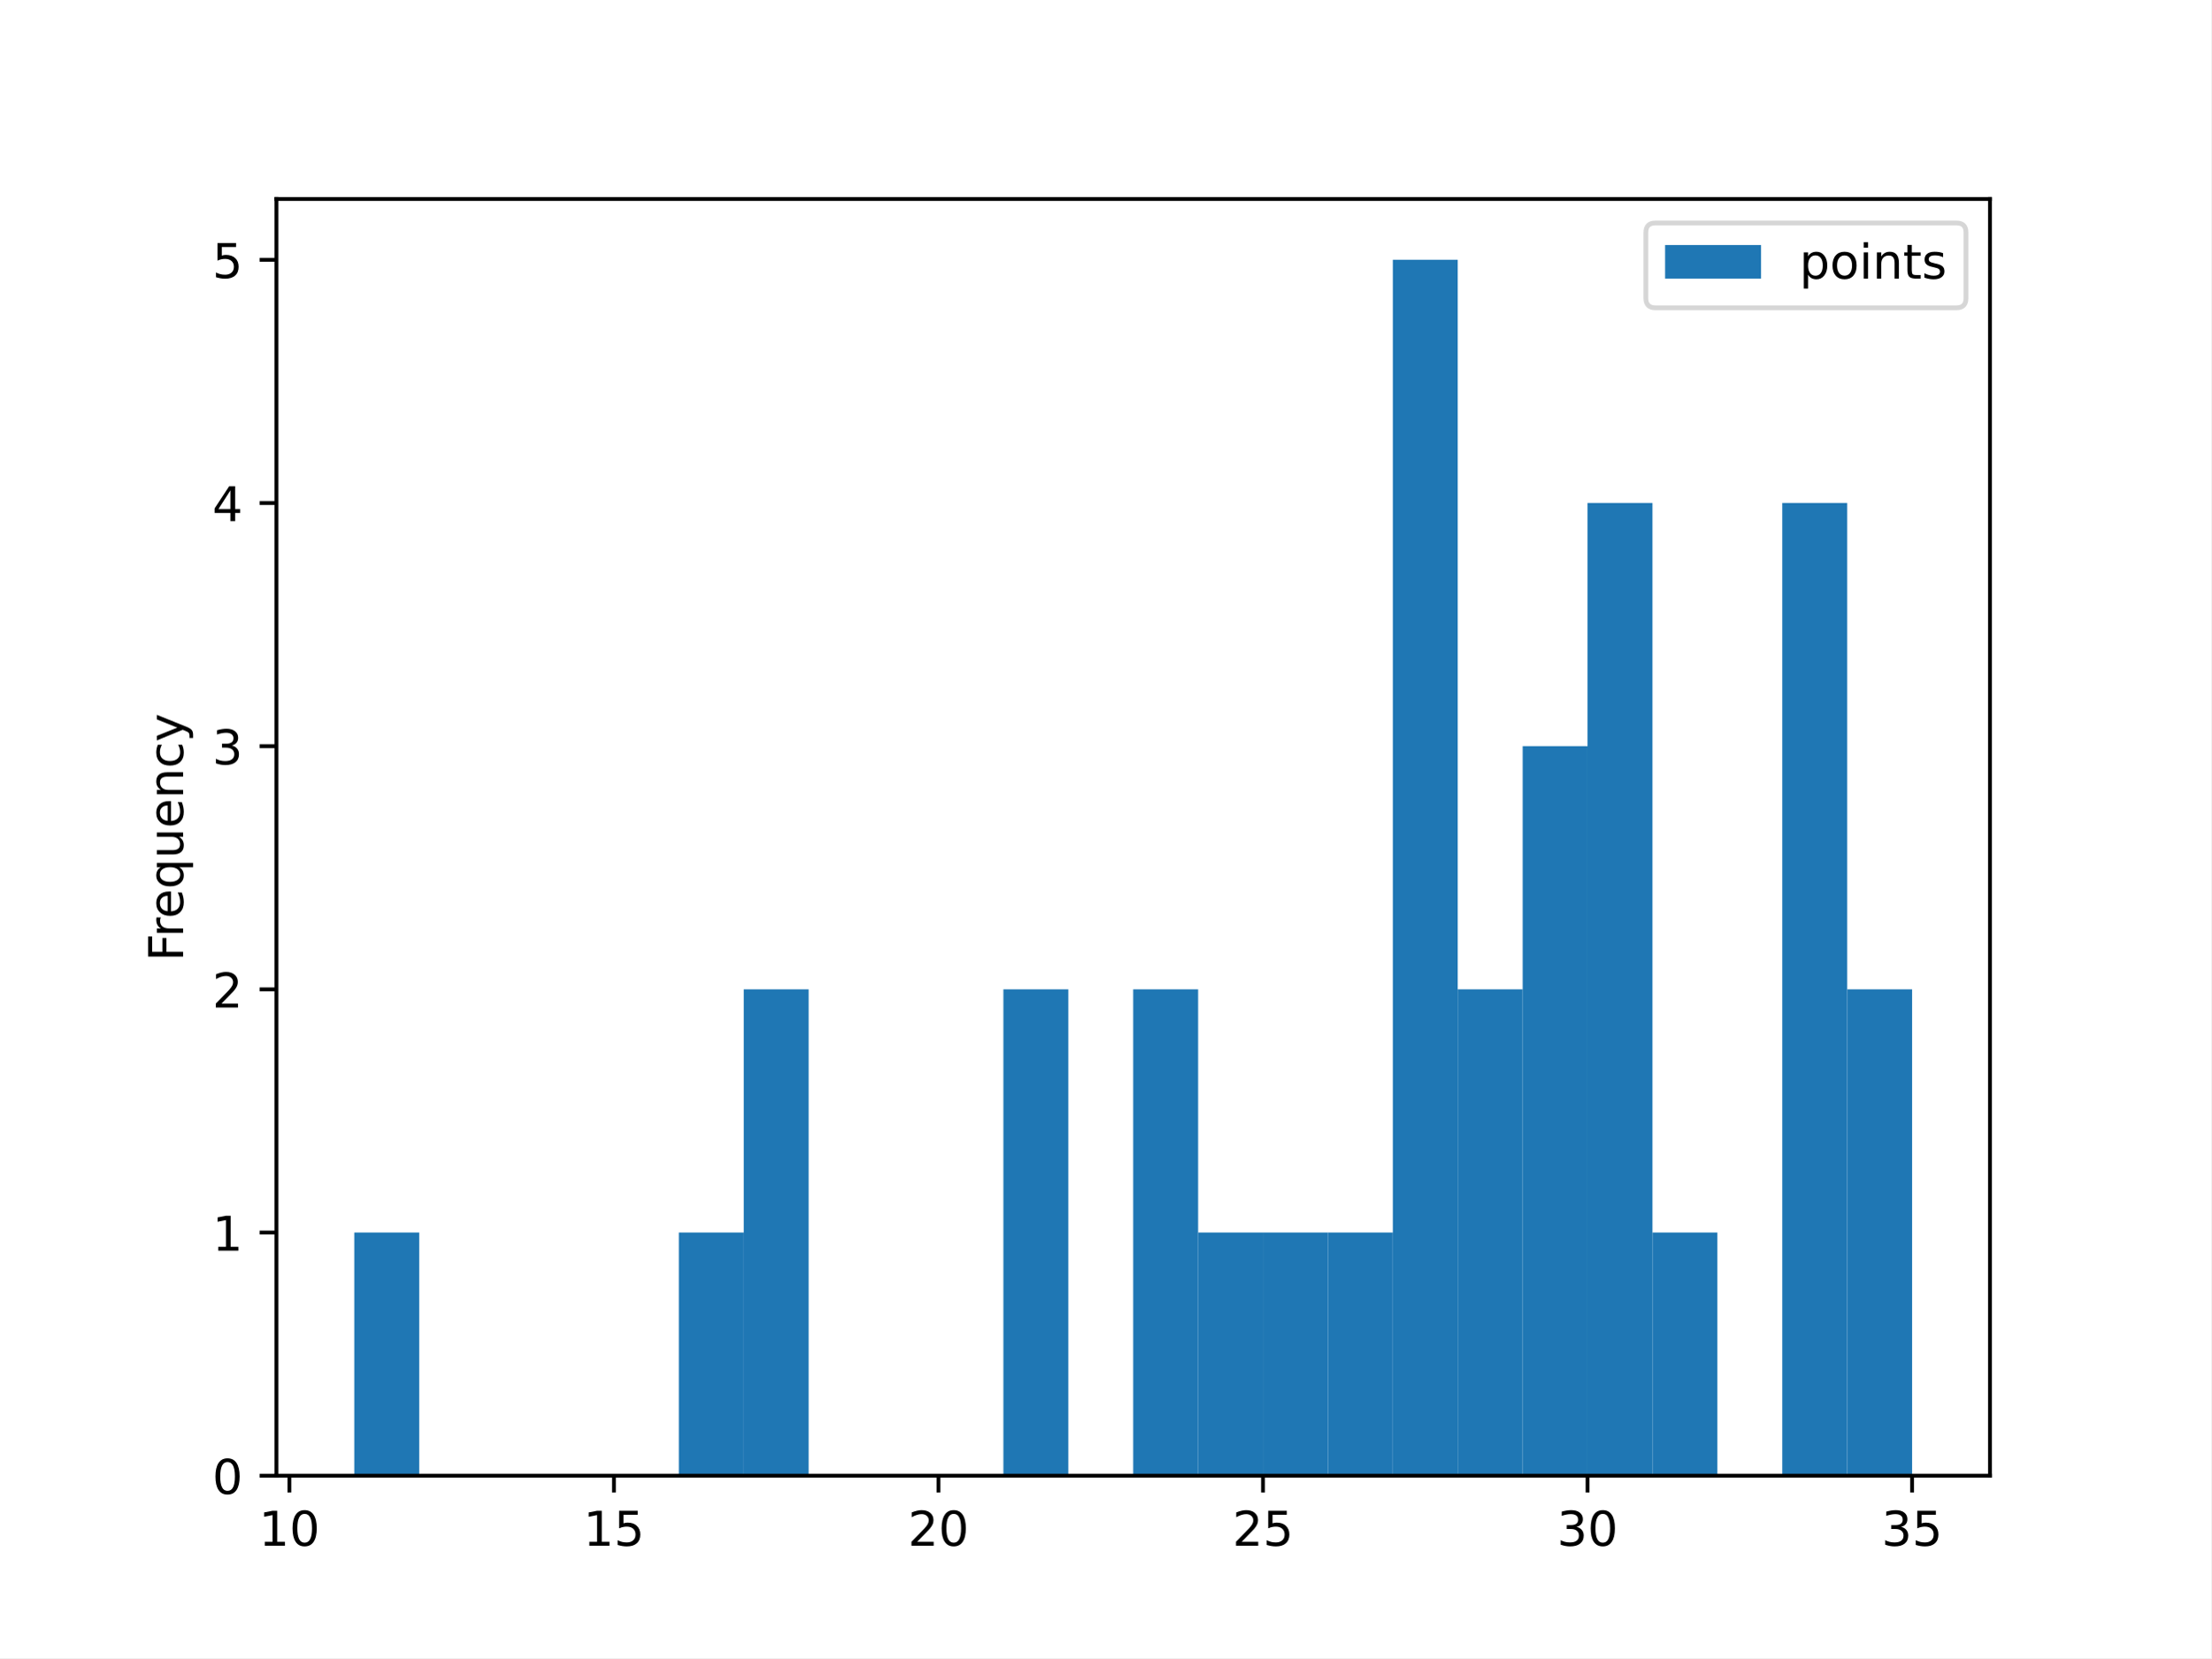
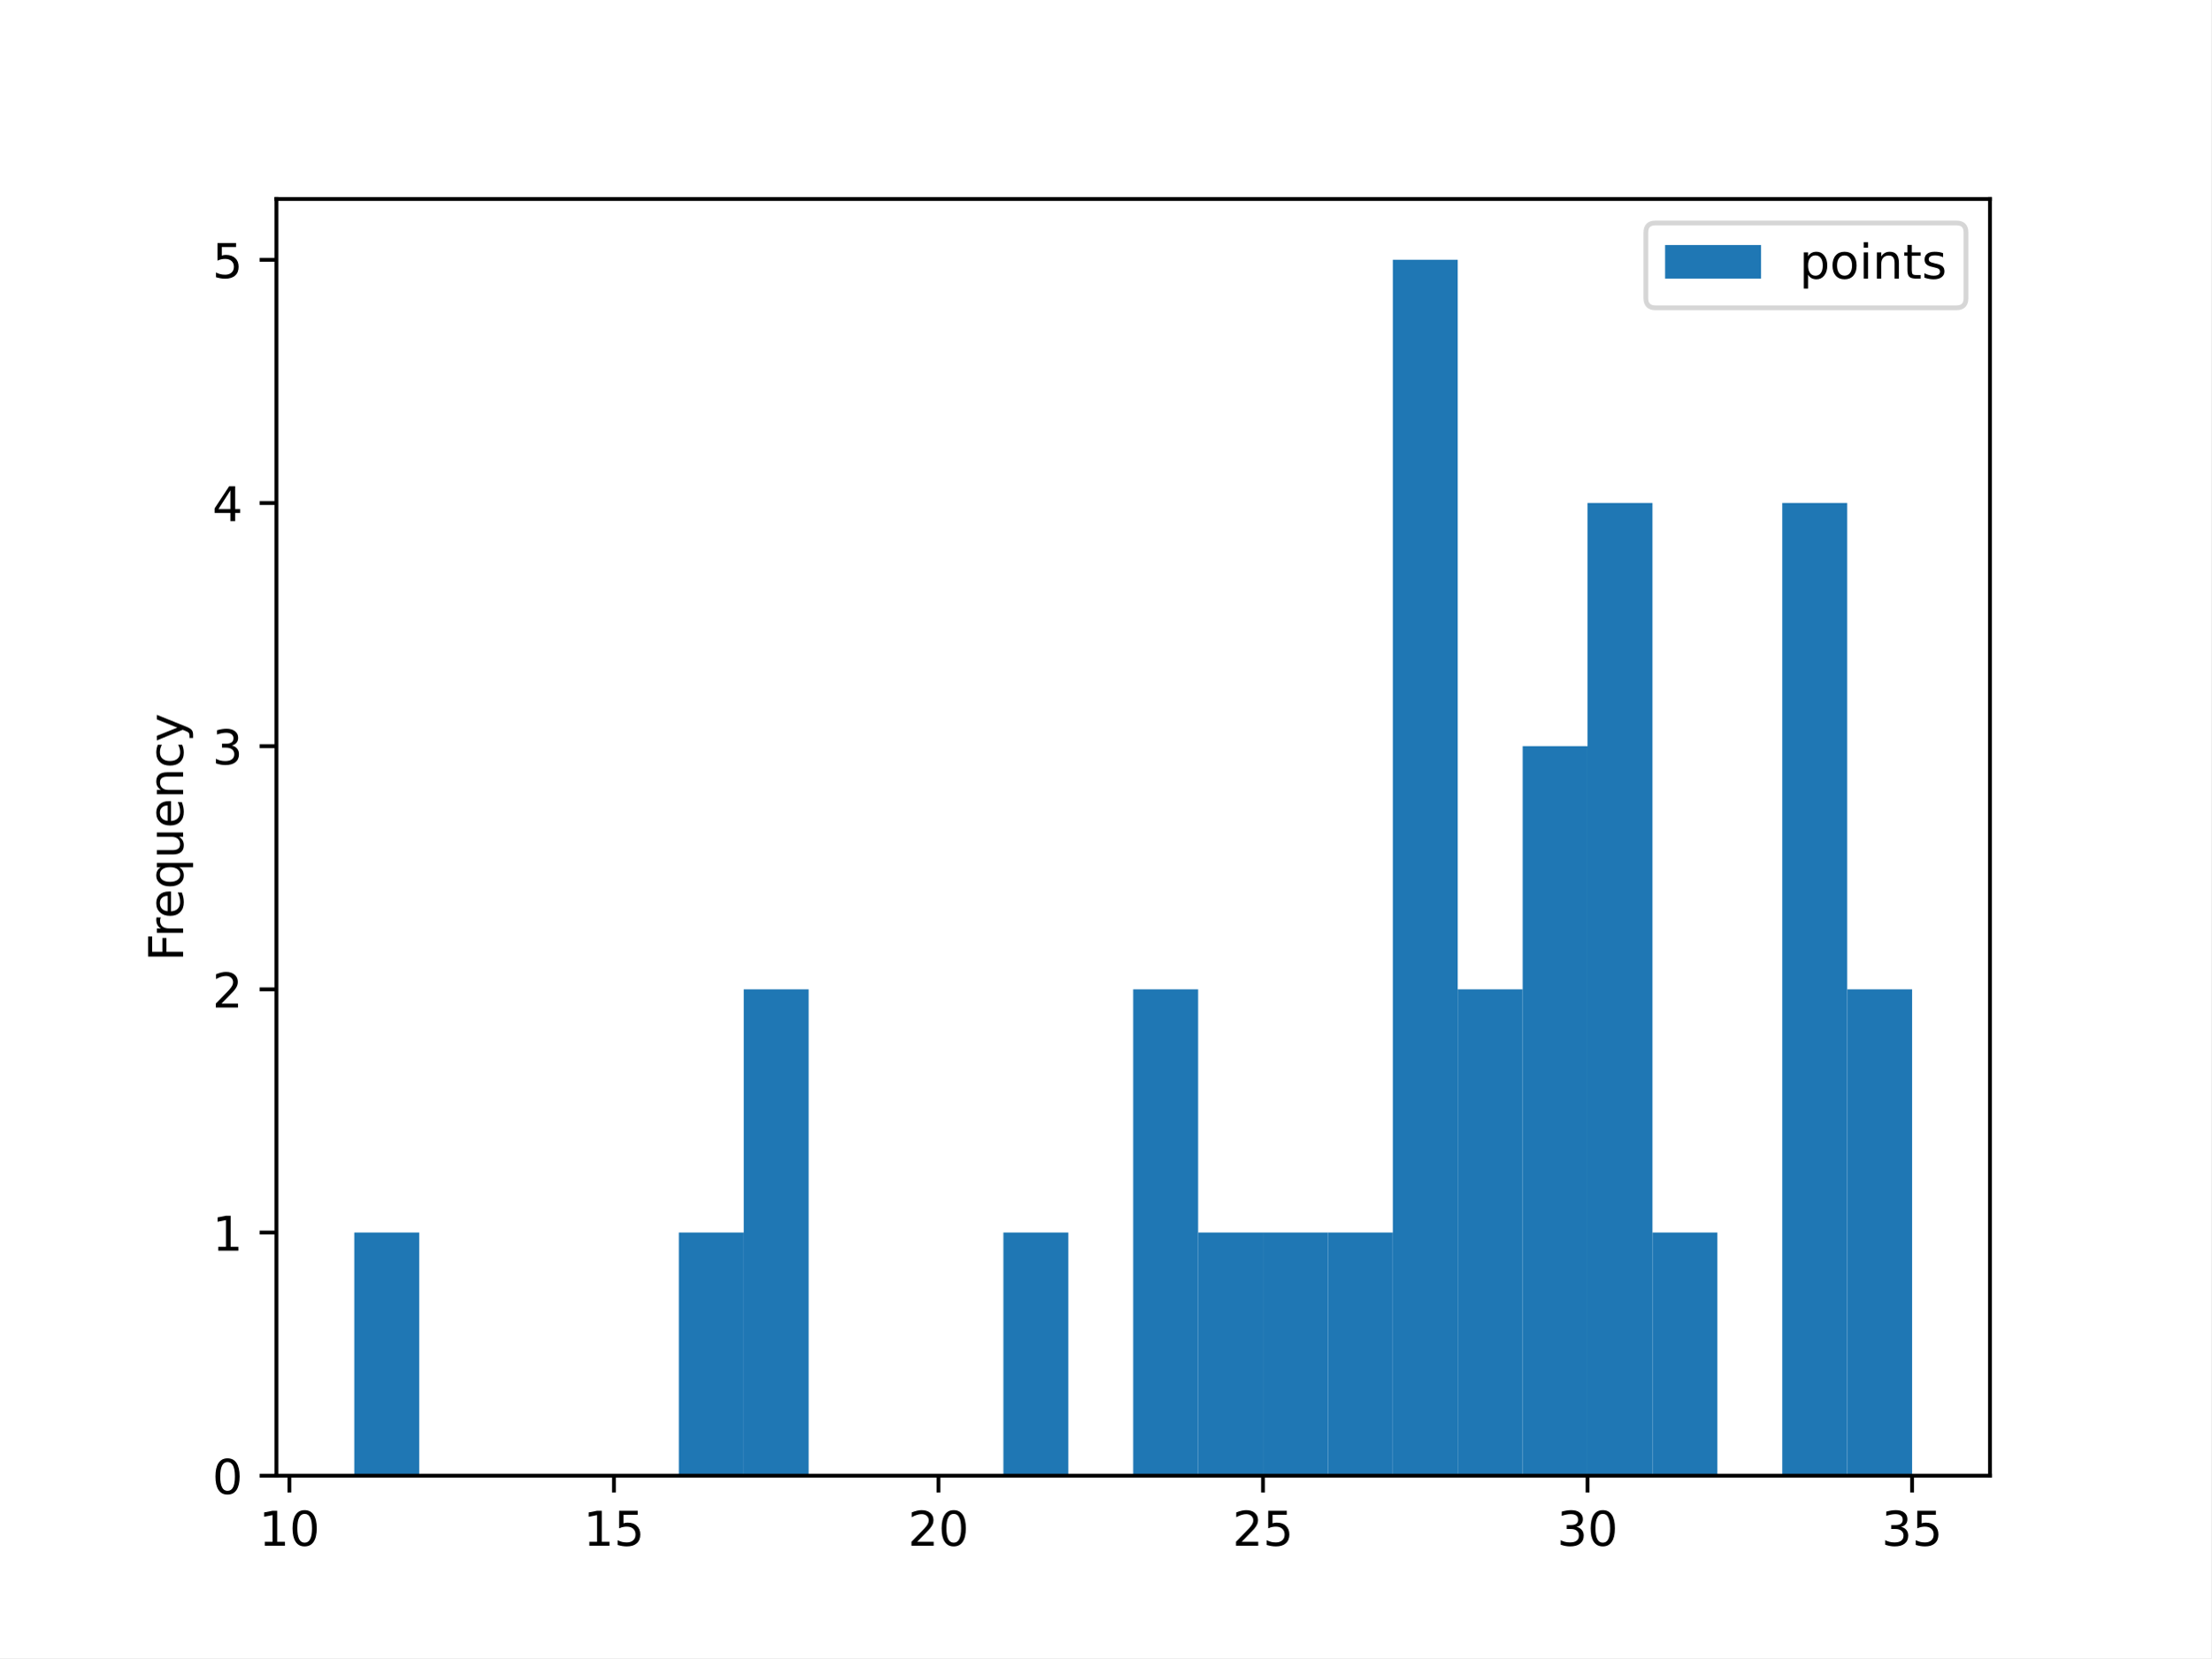
<svg xmlns="http://www.w3.org/2000/svg" xmlns:xlink="http://www.w3.org/1999/xlink" width="460.8pt" height="345.6pt" viewBox="0 0 460.8 345.6" version="1.1">
  <defs>
    <style type="text/css">*{stroke-linejoin: round; stroke-linecap: butt}</style>
  </defs>
  <g id="figure_1">
    <g id="patch_1">
      <path d="M 0 345.6  L 460.8 345.6  L 460.8 0  L 0 0  z " style="fill: #ffffff" />
    </g>
    <g id="axes_1">
      <g id="patch_2">
        <path d="M 57.6 307.584  L 414.72 307.584  L 414.72 41.472  L 57.6 41.472  z " style="fill: #ffffff" />
      </g>
      <g id="patch_3">
-         <path d="M 73.833 307.584  L 87.36 307.584  L 87.36 256.896  L 73.833 256.896  z " clip-path="url(#p71ecf5ae5b)" style="fill: #1f77b4" />
+         <path d="M 73.833 307.584  L 87.36 307.584  L 87.36 256.896  L 73.833 256.896  z " clip-path="url(#p21ca0fb0ee)" style="fill: #1f77b4" />
      </g>
      <g id="patch_4">
-         <path d="M 87.36 307.584  L 100.887 307.584  L 100.887 307.584  L 87.36 307.584  z " clip-path="url(#p71ecf5ae5b)" style="fill: #1f77b4" />
+         <path d="M 87.36 307.584  L 100.887 307.584  L 100.887 307.584  L 87.36 307.584  z " clip-path="url(#p21ca0fb0ee)" style="fill: #1f77b4" />
      </g>
      <g id="patch_5">
-         <path d="M 100.887 307.584  L 114.415 307.584  L 114.415 307.584  L 100.887 307.584  z " clip-path="url(#p71ecf5ae5b)" style="fill: #1f77b4" />
+         <path d="M 100.887 307.584  L 114.415 307.584  L 114.415 307.584  L 100.887 307.584  z " clip-path="url(#p21ca0fb0ee)" style="fill: #1f77b4" />
      </g>
      <g id="patch_6">
-         <path d="M 114.415 307.584  L 127.942 307.584  L 127.942 307.584  L 114.415 307.584  z " clip-path="url(#p71ecf5ae5b)" style="fill: #1f77b4" />
+         <path d="M 114.415 307.584  L 127.942 307.584  L 127.942 307.584  L 114.415 307.584  z " clip-path="url(#p21ca0fb0ee)" style="fill: #1f77b4" />
      </g>
      <g id="patch_7">
-         <path d="M 127.942 307.584  L 141.469 307.584  L 141.469 307.584  L 127.942 307.584  z " clip-path="url(#p71ecf5ae5b)" style="fill: #1f77b4" />
+         <path d="M 127.942 307.584  L 141.469 307.584  L 141.469 307.584  L 127.942 307.584  z " clip-path="url(#p21ca0fb0ee)" style="fill: #1f77b4" />
      </g>
      <g id="patch_8">
-         <path d="M 141.469 307.584  L 154.996 307.584  L 154.996 256.896  L 141.469 256.896  z " clip-path="url(#p71ecf5ae5b)" style="fill: #1f77b4" />
+         <path d="M 141.469 307.584  L 154.996 307.584  L 154.996 256.896  L 141.469 256.896  z " clip-path="url(#p21ca0fb0ee)" style="fill: #1f77b4" />
      </g>
      <g id="patch_9">
-         <path d="M 154.996 307.584  L 168.524 307.584  L 168.524 206.208  L 154.996 206.208  z " clip-path="url(#p71ecf5ae5b)" style="fill: #1f77b4" />
+         <path d="M 154.996 307.584  L 168.524 307.584  L 168.524 206.208  L 154.996 206.208  z " clip-path="url(#p21ca0fb0ee)" style="fill: #1f77b4" />
      </g>
      <g id="patch_10">
-         <path d="M 168.524 307.584  L 182.051 307.584  L 182.051 307.584  L 168.524 307.584  z " clip-path="url(#p71ecf5ae5b)" style="fill: #1f77b4" />
+         <path d="M 168.524 307.584  L 182.051 307.584  L 182.051 307.584  L 168.524 307.584  z " clip-path="url(#p21ca0fb0ee)" style="fill: #1f77b4" />
      </g>
      <g id="patch_11">
-         <path d="M 182.051 307.584  L 195.578 307.584  L 195.578 307.584  L 182.051 307.584  z " clip-path="url(#p71ecf5ae5b)" style="fill: #1f77b4" />
+         <path d="M 182.051 307.584  L 195.578 307.584  L 195.578 307.584  L 182.051 307.584  z " clip-path="url(#p21ca0fb0ee)" style="fill: #1f77b4" />
      </g>
      <g id="patch_12">
-         <path d="M 195.578 307.584  L 209.105 307.584  L 209.105 307.584  L 195.578 307.584  z " clip-path="url(#p71ecf5ae5b)" style="fill: #1f77b4" />
+         <path d="M 195.578 307.584  L 209.105 307.584  L 209.105 307.584  L 195.578 307.584  z " clip-path="url(#p21ca0fb0ee)" style="fill: #1f77b4" />
      </g>
      <g id="patch_13">
-         <path d="M 209.105 307.584  L 222.633 307.584  L 222.633 206.208  L 209.105 206.208  z " clip-path="url(#p71ecf5ae5b)" style="fill: #1f77b4" />
+         <path d="M 209.105 307.584  L 222.633 307.584  L 222.633 256.896  L 209.105 256.896  z " clip-path="url(#p21ca0fb0ee)" style="fill: #1f77b4" />
      </g>
      <g id="patch_14">
-         <path d="M 222.633 307.584  L 236.16 307.584  L 236.16 307.584  L 222.633 307.584  z " clip-path="url(#p71ecf5ae5b)" style="fill: #1f77b4" />
+         <path d="M 222.633 307.584  L 236.16 307.584  L 236.16 307.584  L 222.633 307.584  z " clip-path="url(#p21ca0fb0ee)" style="fill: #1f77b4" />
      </g>
      <g id="patch_15">
-         <path d="M 236.16 307.584  L 249.687 307.584  L 249.687 206.208  L 236.16 206.208  z " clip-path="url(#p71ecf5ae5b)" style="fill: #1f77b4" />
+         <path d="M 236.16 307.584  L 249.687 307.584  L 249.687 206.208  L 236.16 206.208  z " clip-path="url(#p21ca0fb0ee)" style="fill: #1f77b4" />
      </g>
      <g id="patch_16">
-         <path d="M 249.687 307.584  L 263.215 307.584  L 263.215 256.896  L 249.687 256.896  z " clip-path="url(#p71ecf5ae5b)" style="fill: #1f77b4" />
+         <path d="M 249.687 307.584  L 263.215 307.584  L 263.215 256.896  L 249.687 256.896  z " clip-path="url(#p21ca0fb0ee)" style="fill: #1f77b4" />
      </g>
      <g id="patch_17">
-         <path d="M 263.215 307.584  L 276.742 307.584  L 276.742 256.896  L 263.215 256.896  z " clip-path="url(#p71ecf5ae5b)" style="fill: #1f77b4" />
+         <path d="M 263.215 307.584  L 276.742 307.584  L 276.742 256.896  L 263.215 256.896  z " clip-path="url(#p21ca0fb0ee)" style="fill: #1f77b4" />
      </g>
      <g id="patch_18">
-         <path d="M 276.742 307.584  L 290.269 307.584  L 290.269 256.896  L 276.742 256.896  z " clip-path="url(#p71ecf5ae5b)" style="fill: #1f77b4" />
+         <path d="M 276.742 307.584  L 290.269 307.584  L 290.269 256.896  L 276.742 256.896  z " clip-path="url(#p21ca0fb0ee)" style="fill: #1f77b4" />
      </g>
      <g id="patch_19">
-         <path d="M 290.269 307.584  L 303.796 307.584  L 303.796 54.144  L 290.269 54.144  z " clip-path="url(#p71ecf5ae5b)" style="fill: #1f77b4" />
+         <path d="M 290.269 307.584  L 303.796 307.584  L 303.796 54.144  L 290.269 54.144  z " clip-path="url(#p21ca0fb0ee)" style="fill: #1f77b4" />
      </g>
      <g id="patch_20">
-         <path d="M 303.796 307.584  L 317.324 307.584  L 317.324 206.208  L 303.796 206.208  z " clip-path="url(#p71ecf5ae5b)" style="fill: #1f77b4" />
+         <path d="M 303.796 307.584  L 317.324 307.584  L 317.324 206.208  L 303.796 206.208  z " clip-path="url(#p21ca0fb0ee)" style="fill: #1f77b4" />
      </g>
      <g id="patch_21">
-         <path d="M 317.324 307.584  L 330.851 307.584  L 330.851 155.52  L 317.324 155.52  z " clip-path="url(#p71ecf5ae5b)" style="fill: #1f77b4" />
+         <path d="M 317.324 307.584  L 330.851 307.584  L 330.851 155.52  L 317.324 155.52  z " clip-path="url(#p21ca0fb0ee)" style="fill: #1f77b4" />
      </g>
      <g id="patch_22">
-         <path d="M 330.851 307.584  L 344.378 307.584  L 344.378 104.832  L 330.851 104.832  z " clip-path="url(#p71ecf5ae5b)" style="fill: #1f77b4" />
+         <path d="M 330.851 307.584  L 344.378 307.584  L 344.378 104.832  L 330.851 104.832  z " clip-path="url(#p21ca0fb0ee)" style="fill: #1f77b4" />
      </g>
      <g id="patch_23">
-         <path d="M 344.378 307.584  L 357.905 307.584  L 357.905 256.896  L 344.378 256.896  z " clip-path="url(#p71ecf5ae5b)" style="fill: #1f77b4" />
+         <path d="M 344.378 307.584  L 357.905 307.584  L 357.905 256.896  L 344.378 256.896  z " clip-path="url(#p21ca0fb0ee)" style="fill: #1f77b4" />
      </g>
      <g id="patch_24">
-         <path d="M 357.905 307.584  L 371.433 307.584  L 371.433 307.584  L 357.905 307.584  z " clip-path="url(#p71ecf5ae5b)" style="fill: #1f77b4" />
+         <path d="M 357.905 307.584  L 371.433 307.584  L 371.433 307.584  L 357.905 307.584  z " clip-path="url(#p21ca0fb0ee)" style="fill: #1f77b4" />
      </g>
      <g id="patch_25">
-         <path d="M 371.433 307.584  L 384.96 307.584  L 384.96 104.832  L 371.433 104.832  z " clip-path="url(#p71ecf5ae5b)" style="fill: #1f77b4" />
+         <path d="M 371.433 307.584  L 384.96 307.584  L 384.96 104.832  L 371.433 104.832  z " clip-path="url(#p21ca0fb0ee)" style="fill: #1f77b4" />
      </g>
      <g id="patch_26">
-         <path d="M 384.96 307.584  L 398.487 307.584  L 398.487 206.208  L 384.96 206.208  z " clip-path="url(#p71ecf5ae5b)" style="fill: #1f77b4" />
+         <path d="M 384.96 307.584  L 398.487 307.584  L 398.487 206.208  L 384.96 206.208  z " clip-path="url(#p21ca0fb0ee)" style="fill: #1f77b4" />
      </g>
      <g id="matplotlib.axis_1">
        <g id="xtick_1">
          <g id="line2d_1">
            <defs>
-               <path id="mda3915c1ed" d="M 0 0  L 0 3.5  " style="stroke: #000000; stroke-width: 0.8" />
+               <path id="m1097d6ff0d" d="M 0 0  L 0 3.5  " style="stroke: #000000; stroke-width: 0.8" />
            </defs>
            <g>
-               <use xlink:href="#mda3915c1ed" x="60.305" y="307.584" style="stroke: #000000; stroke-width: 0.8" />
+               <use xlink:href="#m1097d6ff0d" x="60.305" y="307.584" style="stroke: #000000; stroke-width: 0.8" />
            </g>
          </g>
          <g id="text_1">
            <g transform="translate(53.94295 322.1824) scale(0.1 -0.1)">
              <defs>
                <path id="DejaVuSans-31" d="M 794 531  L 1825 531  L 1825 4091  L 703 3866  L 703 4441  L 1819 4666  L 2450 4666  L 2450 531  L 3481 531  L 3481 0  L 794 0  L 794 531  z " transform="scale(0.015625)" />
                <path id="DejaVuSans-30" d="M 2034 4250  Q 1547 4250 1301 3770  Q 1056 3291 1056 2328  Q 1056 1369 1301 889  Q 1547 409 2034 409  Q 2525 409 2770 889  Q 3016 1369 3016 2328  Q 3016 3291 2770 3770  Q 2525 4250 2034 4250  z M 2034 4750  Q 2819 4750 3233 4129  Q 3647 3509 3647 2328  Q 3647 1150 3233 529  Q 2819 -91 2034 -91  Q 1250 -91 836 529  Q 422 1150 422 2328  Q 422 3509 836 4129  Q 1250 4750 2034 4750  z " transform="scale(0.015625)" />
              </defs>
              <use xlink:href="#DejaVuSans-31" />
              <use xlink:href="#DejaVuSans-30" x="63.623" />
            </g>
          </g>
        </g>
        <g id="xtick_2">
          <g id="line2d_2">
            <g>
-               <use xlink:href="#mda3915c1ed" x="127.942" y="307.584" style="stroke: #000000; stroke-width: 0.8" />
+               <use xlink:href="#m1097d6ff0d" x="127.942" y="307.584" style="stroke: #000000; stroke-width: 0.8" />
            </g>
          </g>
          <g id="text_2">
            <g transform="translate(121.5793 322.1824) scale(0.1 -0.1)">
              <defs>
                <path id="DejaVuSans-35" d="M 691 4666  L 3169 4666  L 3169 4134  L 1269 4134  L 1269 2991  Q 1406 3038 1543 3061  Q 1681 3084 1819 3084  Q 2600 3084 3056 2656  Q 3513 2228 3513 1497  Q 3513 744 3044 326  Q 2575 -91 1722 -91  Q 1428 -91 1123 -41  Q 819 9 494 109  L 494 744  Q 775 591 1075 516  Q 1375 441 1709 441  Q 2250 441 2565 725  Q 2881 1009 2881 1497  Q 2881 1984 2565 2268  Q 2250 2553 1709 2553  Q 1456 2553 1204 2497  Q 953 2441 691 2322  L 691 4666  z " transform="scale(0.015625)" />
              </defs>
              <use xlink:href="#DejaVuSans-31" />
              <use xlink:href="#DejaVuSans-35" x="63.623" />
            </g>
          </g>
        </g>
        <g id="xtick_3">
          <g id="line2d_3">
            <g>
-               <use xlink:href="#mda3915c1ed" x="195.578" y="307.584" style="stroke: #000000; stroke-width: 0.8" />
+               <use xlink:href="#m1097d6ff0d" x="195.578" y="307.584" style="stroke: #000000; stroke-width: 0.8" />
            </g>
          </g>
          <g id="text_3">
            <g transform="translate(189.2157 322.1824) scale(0.1 -0.1)">
              <defs>
                <path id="DejaVuSans-32" d="M 1228 531  L 3431 531  L 3431 0  L 469 0  L 469 531  Q 828 903 1448 1529  Q 2069 2156 2228 2338  Q 2531 2678 2651 2914  Q 2772 3150 2772 3378  Q 2772 3750 2511 3984  Q 2250 4219 1831 4219  Q 1534 4219 1204 4116  Q 875 4013 500 3803  L 500 4441  Q 881 4594 1212 4672  Q 1544 4750 1819 4750  Q 2544 4750 2975 4387  Q 3406 4025 3406 3419  Q 3406 3131 3298 2873  Q 3191 2616 2906 2266  Q 2828 2175 2409 1742  Q 1991 1309 1228 531  z " transform="scale(0.015625)" />
              </defs>
              <use xlink:href="#DejaVuSans-32" />
              <use xlink:href="#DejaVuSans-30" x="63.623" />
            </g>
          </g>
        </g>
        <g id="xtick_4">
          <g id="line2d_4">
            <g>
-               <use xlink:href="#mda3915c1ed" x="263.215" y="307.584" style="stroke: #000000; stroke-width: 0.8" />
+               <use xlink:href="#m1097d6ff0d" x="263.215" y="307.584" style="stroke: #000000; stroke-width: 0.8" />
            </g>
          </g>
          <g id="text_4">
            <g transform="translate(256.852 322.1824) scale(0.1 -0.1)">
              <use xlink:href="#DejaVuSans-32" />
              <use xlink:href="#DejaVuSans-35" x="63.623" />
            </g>
          </g>
        </g>
        <g id="xtick_5">
          <g id="line2d_5">
            <g>
-               <use xlink:href="#mda3915c1ed" x="330.851" y="307.584" style="stroke: #000000; stroke-width: 0.8" />
+               <use xlink:href="#m1097d6ff0d" x="330.851" y="307.584" style="stroke: #000000; stroke-width: 0.8" />
            </g>
          </g>
          <g id="text_5">
            <g transform="translate(324.4884 322.1824) scale(0.1 -0.1)">
              <defs>
                <path id="DejaVuSans-33" d="M 2597 2516  Q 3050 2419 3304 2112  Q 3559 1806 3559 1356  Q 3559 666 3084 287  Q 2609 -91 1734 -91  Q 1441 -91 1130 -33  Q 819 25 488 141  L 488 750  Q 750 597 1062 519  Q 1375 441 1716 441  Q 2309 441 2620 675  Q 2931 909 2931 1356  Q 2931 1769 2642 2001  Q 2353 2234 1838 2234  L 1294 2234  L 1294 2753  L 1863 2753  Q 2328 2753 2575 2939  Q 2822 3125 2822 3475  Q 2822 3834 2567 4026  Q 2313 4219 1838 4219  Q 1578 4219 1281 4162  Q 984 4106 628 3988  L 628 4550  Q 988 4650 1302 4700  Q 1616 4750 1894 4750  Q 2613 4750 3031 4423  Q 3450 4097 3450 3541  Q 3450 3153 3228 2886  Q 3006 2619 2597 2516  z " transform="scale(0.015625)" />
              </defs>
              <use xlink:href="#DejaVuSans-33" />
              <use xlink:href="#DejaVuSans-30" x="63.623" />
            </g>
          </g>
        </g>
        <g id="xtick_6">
          <g id="line2d_6">
            <g>
-               <use xlink:href="#mda3915c1ed" x="398.487" y="307.584" style="stroke: #000000; stroke-width: 0.8" />
+               <use xlink:href="#m1097d6ff0d" x="398.487" y="307.584" style="stroke: #000000; stroke-width: 0.8" />
            </g>
          </g>
          <g id="text_6">
            <g transform="translate(392.1248 322.1824) scale(0.1 -0.1)">
              <use xlink:href="#DejaVuSans-33" />
              <use xlink:href="#DejaVuSans-35" x="63.623" />
            </g>
          </g>
        </g>
      </g>
      <g id="matplotlib.axis_2">
        <g id="ytick_1">
          <g id="line2d_7">
            <defs>
-               <path id="mcc68a04edb" d="M 0 0  L -3.5 0  " style="stroke: #000000; stroke-width: 0.8" />
+               <path id="m6c2b8e3c58" d="M 0 0  L -3.5 0  " style="stroke: #000000; stroke-width: 0.8" />
            </defs>
            <g>
-               <use xlink:href="#mcc68a04edb" x="57.6" y="307.584" style="stroke: #000000; stroke-width: 0.8" />
+               <use xlink:href="#m6c2b8e3c58" x="57.6" y="307.584" style="stroke: #000000; stroke-width: 0.8" />
            </g>
          </g>
          <g id="text_7">
            <g transform="translate(44.2375 311.3832) scale(0.1 -0.1)">
              <use xlink:href="#DejaVuSans-30" />
            </g>
          </g>
        </g>
        <g id="ytick_2">
          <g id="line2d_8">
            <g>
-               <use xlink:href="#mcc68a04edb" x="57.6" y="256.896" style="stroke: #000000; stroke-width: 0.8" />
+               <use xlink:href="#m6c2b8e3c58" x="57.6" y="256.896" style="stroke: #000000; stroke-width: 0.8" />
            </g>
          </g>
          <g id="text_8">
            <g transform="translate(44.2375 260.6952) scale(0.1 -0.1)">
              <use xlink:href="#DejaVuSans-31" />
            </g>
          </g>
        </g>
        <g id="ytick_3">
          <g id="line2d_9">
            <g>
-               <use xlink:href="#mcc68a04edb" x="57.6" y="206.208" style="stroke: #000000; stroke-width: 0.8" />
+               <use xlink:href="#m6c2b8e3c58" x="57.6" y="206.208" style="stroke: #000000; stroke-width: 0.8" />
            </g>
          </g>
          <g id="text_9">
            <g transform="translate(44.2375 210.0072) scale(0.1 -0.1)">
              <use xlink:href="#DejaVuSans-32" />
            </g>
          </g>
        </g>
        <g id="ytick_4">
          <g id="line2d_10">
            <g>
-               <use xlink:href="#mcc68a04edb" x="57.6" y="155.52" style="stroke: #000000; stroke-width: 0.8" />
+               <use xlink:href="#m6c2b8e3c58" x="57.6" y="155.52" style="stroke: #000000; stroke-width: 0.8" />
            </g>
          </g>
          <g id="text_10">
            <g transform="translate(44.2375 159.3192) scale(0.1 -0.1)">
              <use xlink:href="#DejaVuSans-33" />
            </g>
          </g>
        </g>
        <g id="ytick_5">
          <g id="line2d_11">
            <g>
-               <use xlink:href="#mcc68a04edb" x="57.6" y="104.832" style="stroke: #000000; stroke-width: 0.8" />
+               <use xlink:href="#m6c2b8e3c58" x="57.6" y="104.832" style="stroke: #000000; stroke-width: 0.8" />
            </g>
          </g>
          <g id="text_11">
            <g transform="translate(44.2375 108.6312) scale(0.1 -0.1)">
              <defs>
                <path id="DejaVuSans-34" d="M 2419 4116  L 825 1625  L 2419 1625  L 2419 4116  z M 2253 4666  L 3047 4666  L 3047 1625  L 3713 1625  L 3713 1100  L 3047 1100  L 3047 0  L 2419 0  L 2419 1100  L 313 1100  L 313 1709  L 2253 4666  z " transform="scale(0.015625)" />
              </defs>
              <use xlink:href="#DejaVuSans-34" />
            </g>
          </g>
        </g>
        <g id="ytick_6">
          <g id="line2d_12">
            <g>
-               <use xlink:href="#mcc68a04edb" x="57.6" y="54.144" style="stroke: #000000; stroke-width: 0.8" />
+               <use xlink:href="#m6c2b8e3c58" x="57.6" y="54.144" style="stroke: #000000; stroke-width: 0.8" />
            </g>
          </g>
          <g id="text_12">
            <g transform="translate(44.2375 57.94322) scale(0.1 -0.1)">
              <use xlink:href="#DejaVuSans-35" />
            </g>
          </g>
        </g>
        <g id="text_13">
          <g transform="translate(38.15781 200.3577) rotate(-90) scale(0.1 -0.1)">
            <defs>
              <path id="DejaVuSans-46" d="M 628 4666  L 3309 4666  L 3309 4134  L 1259 4134  L 1259 2759  L 3109 2759  L 3109 2228  L 1259 2228  L 1259 0  L 628 0  L 628 4666  z " transform="scale(0.015625)" />
              <path id="DejaVuSans-72" d="M 2631 2963  Q 2534 3019 2420 3045  Q 2306 3072 2169 3072  Q 1681 3072 1420 2755  Q 1159 2438 1159 1844  L 1159 0  L 581 0  L 581 3500  L 1159 3500  L 1159 2956  Q 1341 3275 1631 3429  Q 1922 3584 2338 3584  Q 2397 3584 2469 3576  Q 2541 3569 2628 3553  L 2631 2963  z " transform="scale(0.015625)" />
              <path id="DejaVuSans-65" d="M 3597 1894  L 3597 1613  L 953 1613  Q 991 1019 1311 708  Q 1631 397 2203 397  Q 2534 397 2845 478  Q 3156 559 3463 722  L 3463 178  Q 3153 47 2828 -22  Q 2503 -91 2169 -91  Q 1331 -91 842 396  Q 353 884 353 1716  Q 353 2575 817 3079  Q 1281 3584 2069 3584  Q 2775 3584 3186 3129  Q 3597 2675 3597 1894  z M 3022 2063  Q 3016 2534 2758 2815  Q 2500 3097 2075 3097  Q 1594 3097 1305 2825  Q 1016 2553 972 2059  L 3022 2063  z " transform="scale(0.015625)" />
              <path id="DejaVuSans-71" d="M 947 1747  Q 947 1113 1208 752  Q 1469 391 1925 391  Q 2381 391 2643 752  Q 2906 1113 2906 1747  Q 2906 2381 2643 2742  Q 2381 3103 1925 3103  Q 1469 3103 1208 2742  Q 947 2381 947 1747  z M 2906 525  Q 2725 213 2448 61  Q 2172 -91 1784 -91  Q 1150 -91 751 415  Q 353 922 353 1747  Q 353 2572 751 3078  Q 1150 3584 1784 3584  Q 2172 3584 2448 3432  Q 2725 3281 2906 2969  L 2906 3500  L 3481 3500  L 3481 -1331  L 2906 -1331  L 2906 525  z " transform="scale(0.015625)" />
              <path id="DejaVuSans-75" d="M 544 1381  L 544 3500  L 1119 3500  L 1119 1403  Q 1119 906 1312 657  Q 1506 409 1894 409  Q 2359 409 2629 706  Q 2900 1003 2900 1516  L 2900 3500  L 3475 3500  L 3475 0  L 2900 0  L 2900 538  Q 2691 219 2414 64  Q 2138 -91 1772 -91  Q 1169 -91 856 284  Q 544 659 544 1381  z M 1991 3584  L 1991 3584  z " transform="scale(0.015625)" />
              <path id="DejaVuSans-6e" d="M 3513 2113  L 3513 0  L 2938 0  L 2938 2094  Q 2938 2591 2744 2837  Q 2550 3084 2163 3084  Q 1697 3084 1428 2787  Q 1159 2491 1159 1978  L 1159 0  L 581 0  L 581 3500  L 1159 3500  L 1159 2956  Q 1366 3272 1645 3428  Q 1925 3584 2291 3584  Q 2894 3584 3203 3211  Q 3513 2838 3513 2113  z " transform="scale(0.015625)" />
              <path id="DejaVuSans-63" d="M 3122 3366  L 3122 2828  Q 2878 2963 2633 3030  Q 2388 3097 2138 3097  Q 1578 3097 1268 2742  Q 959 2388 959 1747  Q 959 1106 1268 751  Q 1578 397 2138 397  Q 2388 397 2633 464  Q 2878 531 3122 666  L 3122 134  Q 2881 22 2623 -34  Q 2366 -91 2075 -91  Q 1284 -91 818 406  Q 353 903 353 1747  Q 353 2603 823 3093  Q 1294 3584 2113 3584  Q 2378 3584 2631 3529  Q 2884 3475 3122 3366  z " transform="scale(0.015625)" />
              <path id="DejaVuSans-79" d="M 2059 -325  Q 1816 -950 1584 -1140  Q 1353 -1331 966 -1331  L 506 -1331  L 506 -850  L 844 -850  Q 1081 -850 1212 -737  Q 1344 -625 1503 -206  L 1606 56  L 191 3500  L 800 3500  L 1894 763  L 2988 3500  L 3597 3500  L 2059 -325  z " transform="scale(0.015625)" />
            </defs>
            <use xlink:href="#DejaVuSans-46" />
            <use xlink:href="#DejaVuSans-72" x="50.27" />
            <use xlink:href="#DejaVuSans-65" x="89.133" />
            <use xlink:href="#DejaVuSans-71" x="150.656" />
            <use xlink:href="#DejaVuSans-75" x="214.133" />
            <use xlink:href="#DejaVuSans-65" x="277.512" />
            <use xlink:href="#DejaVuSans-6e" x="339.035" />
            <use xlink:href="#DejaVuSans-63" x="402.414" />
            <use xlink:href="#DejaVuSans-79" x="457.395" />
          </g>
        </g>
      </g>
      <g id="patch_27">
        <path d="M 57.6 307.584  L 57.6 41.472  " style="fill: none; stroke: #000000; stroke-width: 0.8; stroke-linejoin: miter; stroke-linecap: square" />
      </g>
      <g id="patch_28">
        <path d="M 414.72 307.584  L 414.72 41.472  " style="fill: none; stroke: #000000; stroke-width: 0.8; stroke-linejoin: miter; stroke-linecap: square" />
      </g>
      <g id="patch_29">
        <path d="M 57.6 307.584  L 414.72 307.584  " style="fill: none; stroke: #000000; stroke-width: 0.8; stroke-linejoin: miter; stroke-linecap: square" />
      </g>
      <g id="patch_30">
        <path d="M 57.6 41.472  L 414.72 41.472  " style="fill: none; stroke: #000000; stroke-width: 0.8; stroke-linejoin: miter; stroke-linecap: square" />
      </g>
      <g id="legend_1">
        <g id="patch_31">
          <path d="M 345.007 64.15  L 407.72 64.15  Q 409.72 64.15 409.72 62.15  L 409.72 48.472  Q 409.72 46.472 407.72 46.472  L 345.007 46.472  Q 343.007 46.472 343.007 48.472  L 343.007 62.15  Q 343.007 64.15 345.007 64.15  z " style="fill: #ffffff; opacity: 0.8; stroke: #cccccc; stroke-linejoin: miter" />
        </g>
        <g id="patch_32">
          <path d="M 347.007 58.07  L 367.007 58.07  L 367.007 51.07  L 347.007 51.07  z " style="fill: #1f77b4" />
        </g>
        <g id="text_14">
          <g transform="translate(375.0075 58.07044) scale(0.1 -0.1)">
            <defs>
              <path id="DejaVuSans-70" d="M 1159 525  L 1159 -1331  L 581 -1331  L 581 3500  L 1159 3500  L 1159 2969  Q 1341 3281 1617 3432  Q 1894 3584 2278 3584  Q 2916 3584 3314 3078  Q 3713 2572 3713 1747  Q 3713 922 3314 415  Q 2916 -91 2278 -91  Q 1894 -91 1617 61  Q 1341 213 1159 525  z M 3116 1747  Q 3116 2381 2855 2742  Q 2594 3103 2138 3103  Q 1681 3103 1420 2742  Q 1159 2381 1159 1747  Q 1159 1113 1420 752  Q 1681 391 2138 391  Q 2594 391 2855 752  Q 3116 1113 3116 1747  z " transform="scale(0.015625)" />
              <path id="DejaVuSans-6f" d="M 1959 3097  Q 1497 3097 1228 2736  Q 959 2375 959 1747  Q 959 1119 1226 758  Q 1494 397 1959 397  Q 2419 397 2687 759  Q 2956 1122 2956 1747  Q 2956 2369 2687 2733  Q 2419 3097 1959 3097  z M 1959 3584  Q 2709 3584 3137 3096  Q 3566 2609 3566 1747  Q 3566 888 3137 398  Q 2709 -91 1959 -91  Q 1206 -91 779 398  Q 353 888 353 1747  Q 353 2609 779 3096  Q 1206 3584 1959 3584  z " transform="scale(0.015625)" />
              <path id="DejaVuSans-69" d="M 603 3500  L 1178 3500  L 1178 0  L 603 0  L 603 3500  z M 603 4863  L 1178 4863  L 1178 4134  L 603 4134  L 603 4863  z " transform="scale(0.015625)" />
              <path id="DejaVuSans-74" d="M 1172 4494  L 1172 3500  L 2356 3500  L 2356 3053  L 1172 3053  L 1172 1153  Q 1172 725 1289 603  Q 1406 481 1766 481  L 2356 481  L 2356 0  L 1766 0  Q 1100 0 847 248  Q 594 497 594 1153  L 594 3053  L 172 3053  L 172 3500  L 594 3500  L 594 4494  L 1172 4494  z " transform="scale(0.015625)" />
              <path id="DejaVuSans-73" d="M 2834 3397  L 2834 2853  Q 2591 2978 2328 3040  Q 2066 3103 1784 3103  Q 1356 3103 1142 2972  Q 928 2841 928 2578  Q 928 2378 1081 2264  Q 1234 2150 1697 2047  L 1894 2003  Q 2506 1872 2764 1633  Q 3022 1394 3022 966  Q 3022 478 2636 193  Q 2250 -91 1575 -91  Q 1294 -91 989 -36  Q 684 19 347 128  L 347 722  Q 666 556 975 473  Q 1284 391 1588 391  Q 1994 391 2212 530  Q 2431 669 2431 922  Q 2431 1156 2273 1281  Q 2116 1406 1581 1522  L 1381 1569  Q 847 1681 609 1914  Q 372 2147 372 2553  Q 372 3047 722 3315  Q 1072 3584 1716 3584  Q 2034 3584 2315 3537  Q 2597 3491 2834 3397  z " transform="scale(0.015625)" />
            </defs>
            <use xlink:href="#DejaVuSans-70" />
            <use xlink:href="#DejaVuSans-6f" x="63.477" />
            <use xlink:href="#DejaVuSans-69" x="124.658" />
            <use xlink:href="#DejaVuSans-6e" x="152.441" />
            <use xlink:href="#DejaVuSans-74" x="215.82" />
            <use xlink:href="#DejaVuSans-73" x="255.029" />
          </g>
        </g>
      </g>
    </g>
  </g>
  <defs>
-     <clipPath id="p71ecf5ae5b">
+     <clipPath id="p21ca0fb0ee">
      <rect x="57.6" y="41.472" width="357.12" height="266.112" />
    </clipPath>
  </defs>
</svg>
